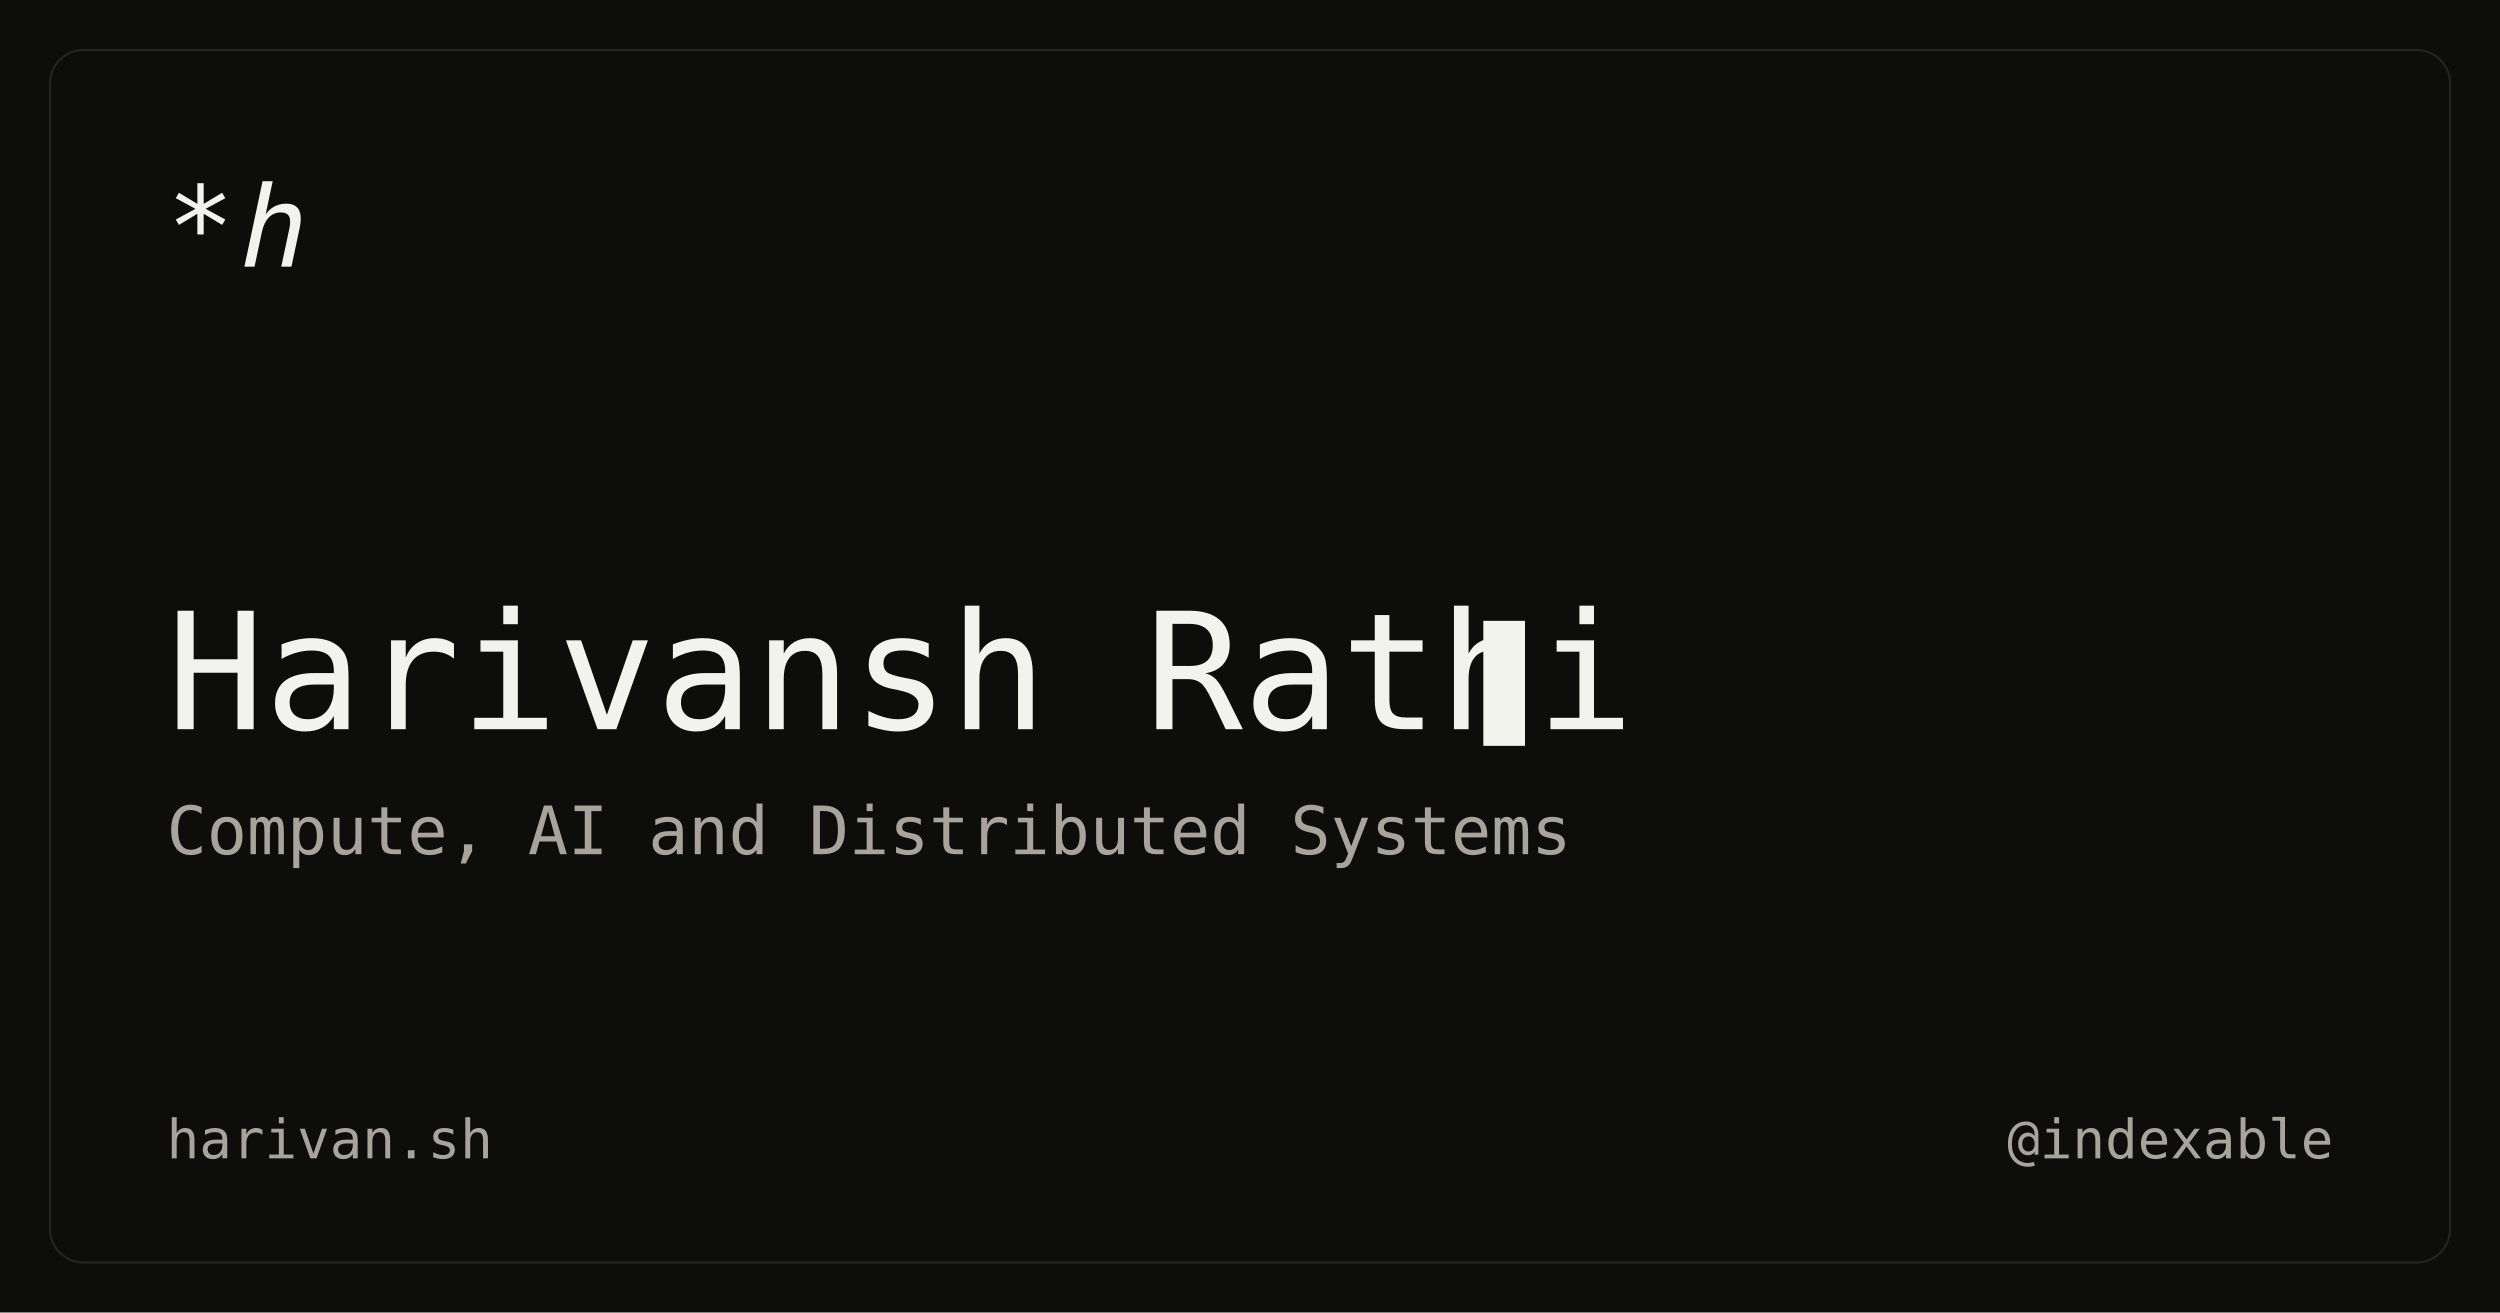
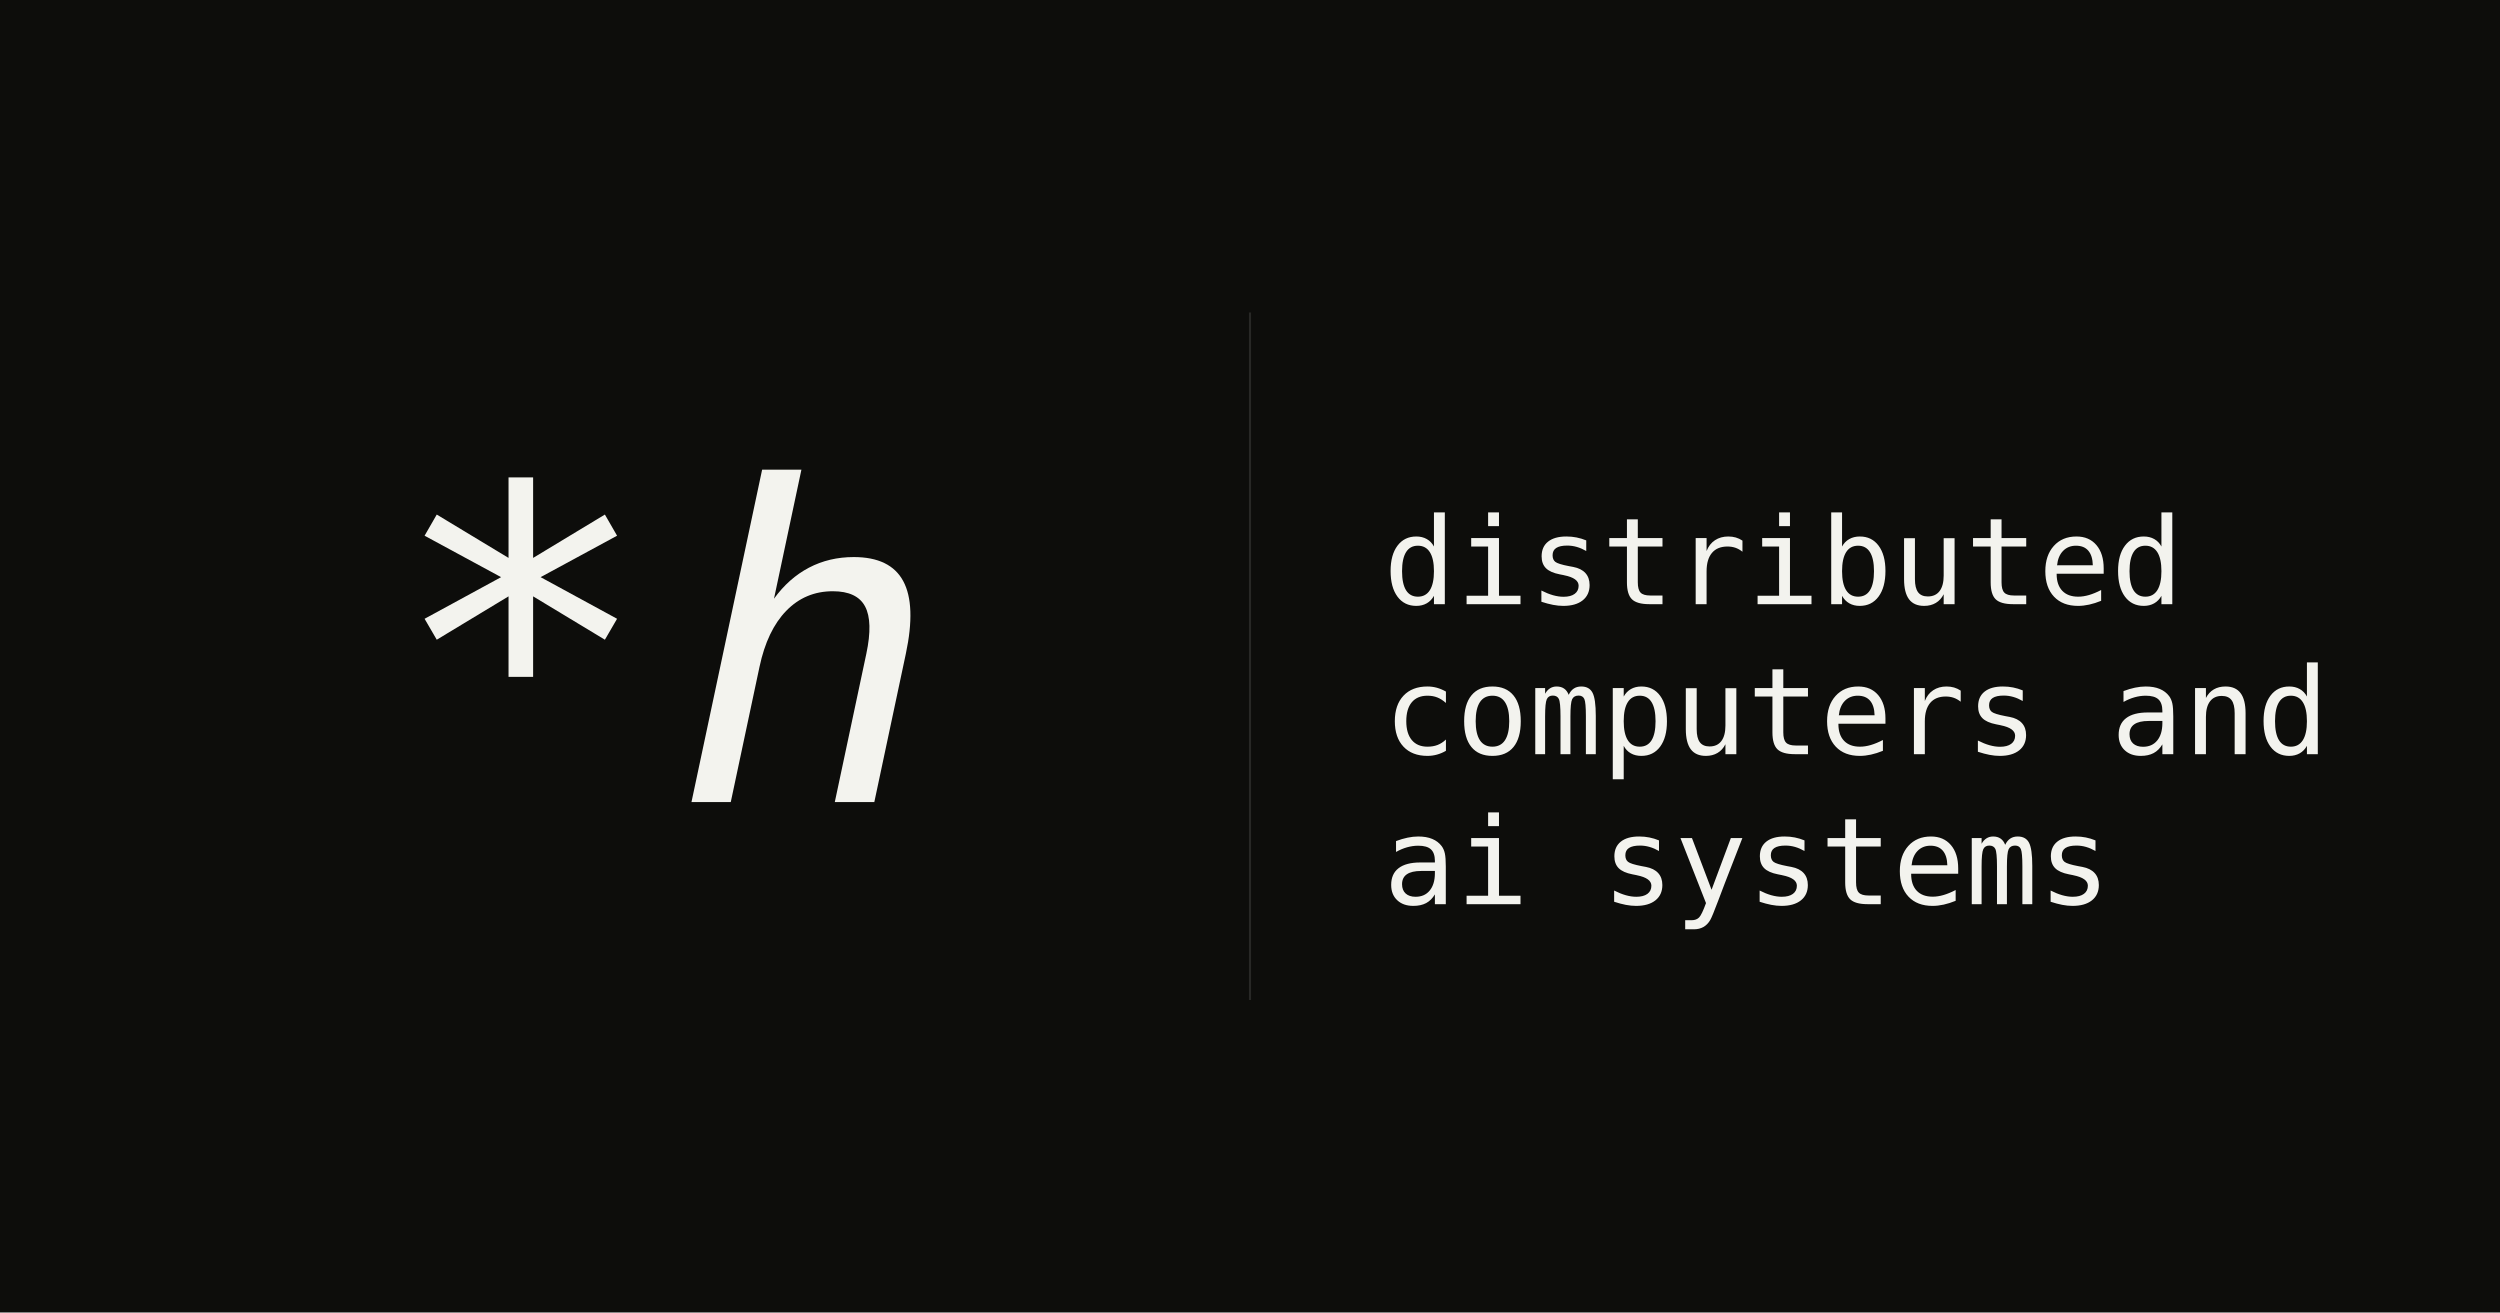
<svg xmlns="http://www.w3.org/2000/svg" width="1200" height="630" viewBox="0 0 1200 630">
  <style>
    @font-face {
      font-family: "Berkeley Mono";
      src: url("/fonts/BerkeleyMono-Regular.otf") format("opentype");
    }
    text { font-family: "Berkeley Mono", ui-monospace, monospace; }
    .fg { fill: #f3f3ee; }
    .muted { fill: #a8a49b; }
  </style>
  <rect width="1200" height="630" fill="#0d0d0b" />
-   <rect x="24" y="24" width="1152" height="582" rx="16" fill="none" stroke="#f3f3ee" stroke-opacity="0.10" />
-   <g class="fg" font-size="54" text-anchor="start">
-     <text x="80" y="128">*</text>
-     <text x="116" y="128" transform="translate(116 110) skewX(-12) translate(-116 -110)">h</text>
+   <g class="fg" font-size="210" text-anchor="middle">
+     <text x="250" y="385">*</text>
+     <text x="390" y="385" transform="translate(390 315) skewX(-12) translate(-390 -315)">h</text>
  </g>
-   <text class="fg" x="80" y="350" font-size="78">Harivansh Rathi</text>
-   <rect class="fg" x="712" y="298" width="20" height="60" />
-   <text class="muted" x="80" y="410" font-size="32">Compute, AI and Distributed Systems</text>
-   <text class="muted" x="80" y="556" font-size="26">harivan.sh</text>
-   <text class="muted" x="1120" y="556" font-size="26" text-anchor="end">@indexable</text>
+   <line x1="600" y1="150" x2="600" y2="480" stroke="#f3f3ee" stroke-opacity="0.12" />
+   <g class="fg" font-size="58" text-anchor="start">
+     <text x="664" y="290">distributed</text>
+     <text x="664" y="362">computers and</text>
+     <text x="664" y="434">ai systems</text>
+   </g>
</svg>
